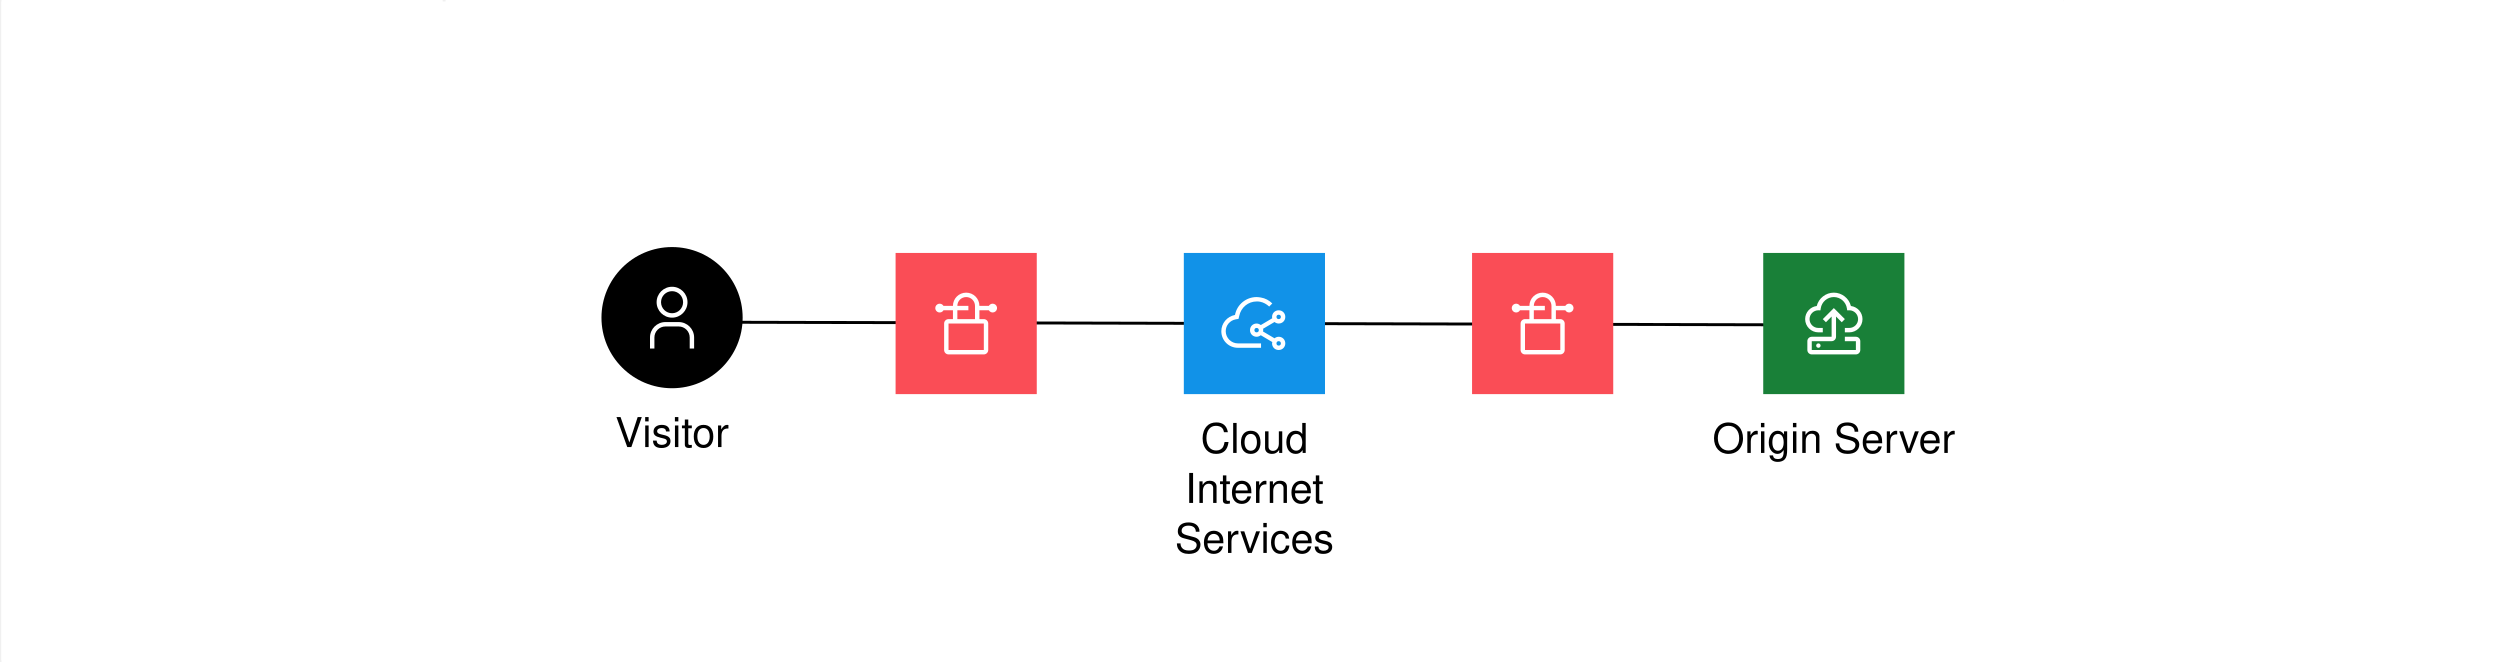
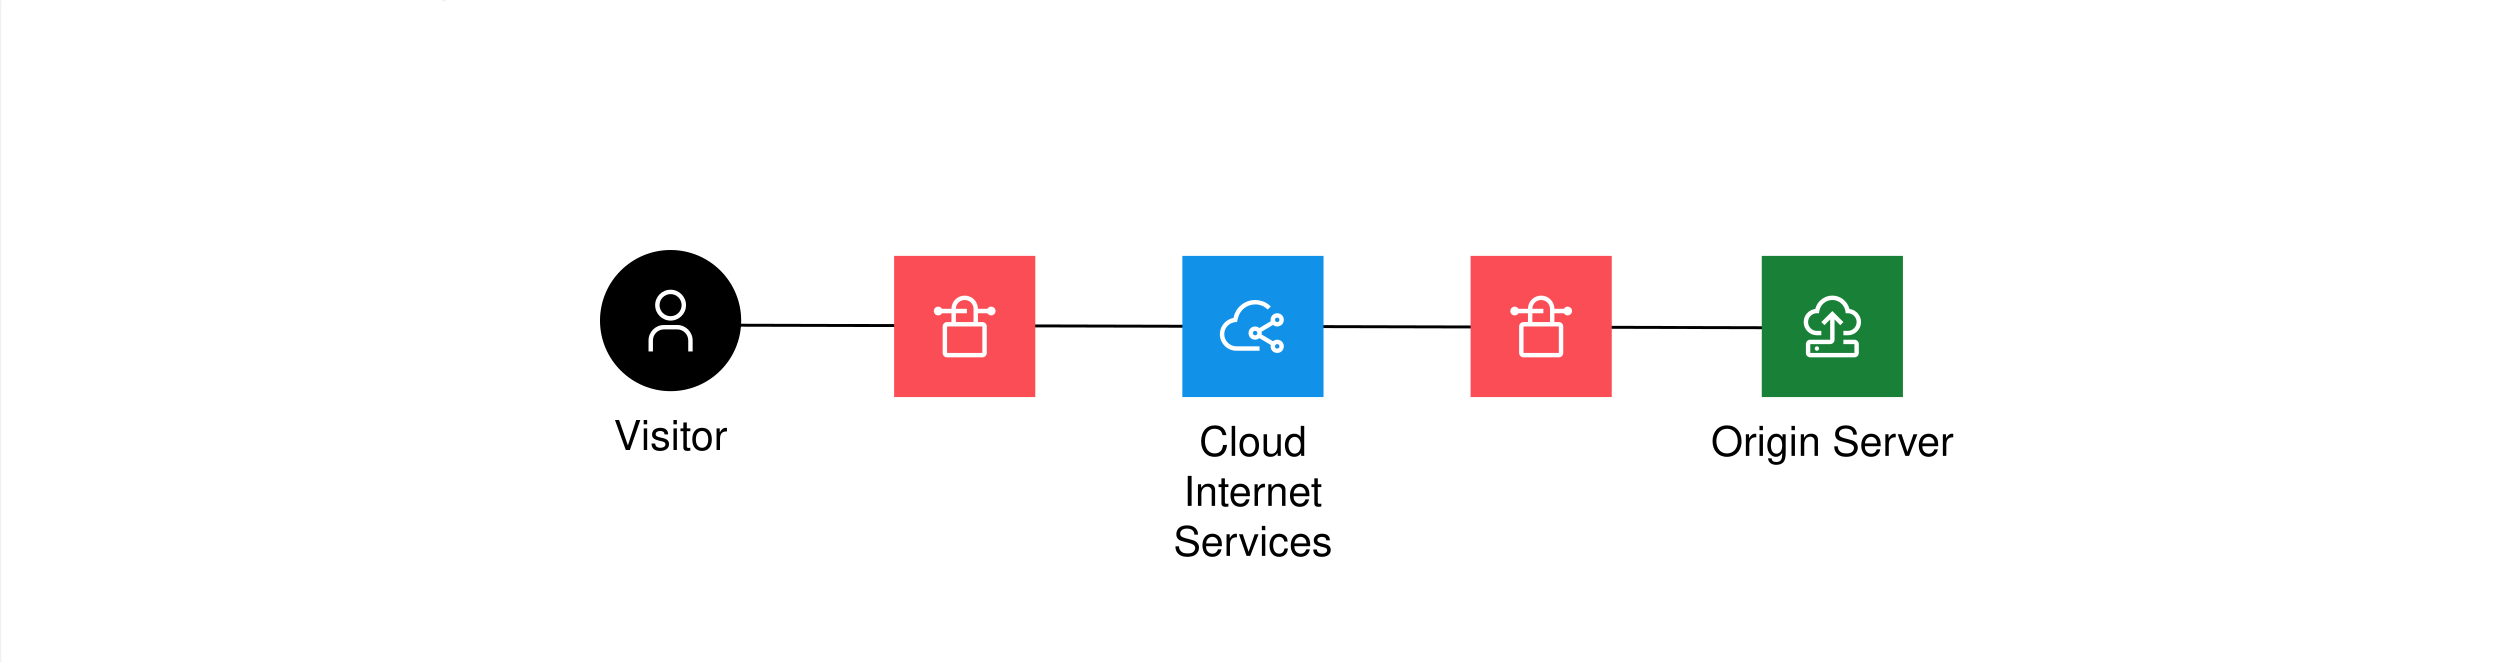
- <svg xmlns="http://www.w3.org/2000/svg" style="background: #ffffff; background-color: #ffffff; color-scheme: light;" version="1.1" width="850px" height="225px" viewBox="-0.5 -0.5 850 225" content="&lt;mxfile host=&quot;app.diagrams.net&quot; agent=&quot;Mozilla/5.0 (Macintosh; Intel Mac OS X 10_15_7) AppleWebKit/537.36 (KHTML, like Gecko) Chrome/138.0.0.0 Safari/537.36 Edg/138.0.0.0&quot; version=&quot;27.2.0&quot; scale=&quot;1&quot; border=&quot;0&quot;&gt;&#10;  &lt;diagram name=&quot;Page-1&quot; id=&quot;t2ISW02FXIW0Eo_bIoR7&quot;&gt;&#10;    &lt;mxGraphModel dx=&quot;1226&quot; dy=&quot;698&quot; grid=&quot;1&quot; gridSize=&quot;10&quot; guides=&quot;1&quot; tooltips=&quot;1&quot; connect=&quot;1&quot; arrows=&quot;1&quot; fold=&quot;1&quot; page=&quot;1&quot; pageScale=&quot;1&quot; pageWidth=&quot;850&quot; pageHeight=&quot;1100&quot; math=&quot;0&quot; shadow=&quot;0&quot;&gt;&#10;      &lt;root&gt;&#10;        &lt;mxCell id=&quot;0&quot; /&gt;&#10;        &lt;mxCell id=&quot;1&quot; parent=&quot;0&quot; /&gt;&#10;        &lt;mxCell id=&quot;56ggsOPZfVLVSNzoqqUM-1&quot; value=&quot;&quot; style=&quot;rounded=0;whiteSpace=wrap;html=1;fillColor=default;strokeColor=none;&quot; vertex=&quot;1&quot; parent=&quot;1&quot;&gt;&#10;          &lt;mxGeometry x=&quot;151&quot; y=&quot;185.5&quot; width=&quot;550&quot; height=&quot;220&quot; as=&quot;geometry&quot; /&gt;&#10;        &lt;/mxCell&gt;&#10;        &lt;mxCell id=&quot;56ggsOPZfVLVSNzoqqUM-2&quot; value=&quot;&quot; style=&quot;endArrow=none;html=1;rounded=0;&quot; edge=&quot;1&quot; parent=&quot;1&quot;&gt;&#10;          &lt;mxGeometry width=&quot;50&quot; height=&quot;50&quot; relative=&quot;1&quot; as=&quot;geometry&quot;&gt;&#10;            &lt;mxPoint x=&quot;221&quot; y=&quot;295&quot; as=&quot;sourcePoint&quot; /&gt;&#10;            &lt;mxPoint x=&quot;631&quot; y=&quot;296&quot; as=&quot;targetPoint&quot; /&gt;&#10;          &lt;/mxGeometry&gt;&#10;        &lt;/mxCell&gt;&#10;        &lt;mxCell id=&quot;56ggsOPZfVLVSNzoqqUM-3&quot; value=&quot;Visitor&quot; style=&quot;shape=ellipse;fillColor=#000000;aspect=fixed;resizable=0;labelPosition=center;verticalLabelPosition=bottom;align=center;verticalAlign=top;strokeColor=none;fontSize=14;&quot; vertex=&quot;1&quot; parent=&quot;1&quot;&gt;&#10;          &lt;mxGeometry x=&quot;204&quot; y=&quot;269.5&quot; width=&quot;48&quot; height=&quot;48&quot; as=&quot;geometry&quot; /&gt;&#10;        &lt;/mxCell&gt;&#10;        &lt;mxCell id=&quot;56ggsOPZfVLVSNzoqqUM-4&quot; value=&quot;&quot; style=&quot;fillColor=#ffffff;strokeColor=none;dashed=0;outlineConnect=0;html=1;labelPosition=center;verticalLabelPosition=bottom;verticalAlign=top;part=1;movable=0;resizable=0;rotatable=0;shape=mxgraph.ibm_cloud.user&quot; vertex=&quot;1&quot; parent=&quot;56ggsOPZfVLVSNzoqqUM-3&quot;&gt;&#10;          &lt;mxGeometry width=&quot;24&quot; height=&quot;24&quot; relative=&quot;1&quot; as=&quot;geometry&quot;&gt;&#10;            &lt;mxPoint x=&quot;12&quot; y=&quot;12&quot; as=&quot;offset&quot; /&gt;&#10;          &lt;/mxGeometry&gt;&#10;        &lt;/mxCell&gt;&#10;        &lt;mxCell id=&quot;56ggsOPZfVLVSNzoqqUM-5&quot; value=&quot;Cloud &amp;#xa;Internet &amp;#xa;Services&quot; style=&quot;shape=rect;fillColor=#1192E8;aspect=fixed;resizable=0;labelPosition=center;verticalLabelPosition=bottom;align=center;verticalAlign=top;strokeColor=none;fontSize=14;&quot; vertex=&quot;1&quot; parent=&quot;1&quot;&gt;&#10;          &lt;mxGeometry x=&quot;402&quot; y=&quot;271.5&quot; width=&quot;48&quot; height=&quot;48&quot; as=&quot;geometry&quot; /&gt;&#10;        &lt;/mxCell&gt;&#10;        &lt;mxCell id=&quot;56ggsOPZfVLVSNzoqqUM-6&quot; value=&quot;&quot; style=&quot;fillColor=#ffffff;strokeColor=none;dashed=0;outlineConnect=0;html=1;labelPosition=center;verticalLabelPosition=bottom;verticalAlign=top;part=1;movable=0;resizable=0;rotatable=0;shape=mxgraph.ibm_cloud.ibm-cloud--internet-services&quot; vertex=&quot;1&quot; parent=&quot;56ggsOPZfVLVSNzoqqUM-5&quot;&gt;&#10;          &lt;mxGeometry width=&quot;24&quot; height=&quot;24&quot; relative=&quot;1&quot; as=&quot;geometry&quot;&gt;&#10;            &lt;mxPoint x=&quot;12&quot; y=&quot;12&quot; as=&quot;offset&quot; /&gt;&#10;          &lt;/mxGeometry&gt;&#10;        &lt;/mxCell&gt;&#10;        &lt;mxCell id=&quot;56ggsOPZfVLVSNzoqqUM-7&quot; value=&quot;&quot; style=&quot;shape=rect;fillColor=#FA4D56;aspect=fixed;resizable=0;labelPosition=center;verticalLabelPosition=bottom;align=center;verticalAlign=top;strokeColor=none;fontSize=14;&quot; vertex=&quot;1&quot; parent=&quot;1&quot;&gt;&#10;          &lt;mxGeometry x=&quot;304&quot; y=&quot;271.5&quot; width=&quot;48&quot; height=&quot;48&quot; as=&quot;geometry&quot; /&gt;&#10;        &lt;/mxCell&gt;&#10;        &lt;mxCell id=&quot;56ggsOPZfVLVSNzoqqUM-8&quot; value=&quot;&quot; style=&quot;fillColor=#ffffff;strokeColor=none;dashed=0;outlineConnect=0;html=1;labelPosition=center;verticalLabelPosition=bottom;verticalAlign=top;part=1;movable=0;resizable=0;rotatable=0;shape=mxgraph.ibm_cloud.vpn--connection&quot; vertex=&quot;1&quot; parent=&quot;56ggsOPZfVLVSNzoqqUM-7&quot;&gt;&#10;          &lt;mxGeometry width=&quot;24&quot; height=&quot;24&quot; relative=&quot;1&quot; as=&quot;geometry&quot;&gt;&#10;            &lt;mxPoint x=&quot;12&quot; y=&quot;12&quot; as=&quot;offset&quot; /&gt;&#10;          &lt;/mxGeometry&gt;&#10;        &lt;/mxCell&gt;&#10;        &lt;mxCell id=&quot;56ggsOPZfVLVSNzoqqUM-9&quot; value=&quot;&quot; style=&quot;shape=rect;fillColor=#FA4D56;aspect=fixed;resizable=0;labelPosition=center;verticalLabelPosition=bottom;align=center;verticalAlign=top;strokeColor=none;fontSize=14;&quot; vertex=&quot;1&quot; parent=&quot;1&quot;&gt;&#10;          &lt;mxGeometry x=&quot;500&quot; y=&quot;271.5&quot; width=&quot;48&quot; height=&quot;48&quot; as=&quot;geometry&quot; /&gt;&#10;        &lt;/mxCell&gt;&#10;        &lt;mxCell id=&quot;56ggsOPZfVLVSNzoqqUM-10&quot; value=&quot;&quot; style=&quot;fillColor=#ffffff;strokeColor=none;dashed=0;outlineConnect=0;html=1;labelPosition=center;verticalLabelPosition=bottom;verticalAlign=top;part=1;movable=0;resizable=0;rotatable=0;shape=mxgraph.ibm_cloud.vpn--connection&quot; vertex=&quot;1&quot; parent=&quot;56ggsOPZfVLVSNzoqqUM-9&quot;&gt;&#10;          &lt;mxGeometry width=&quot;24&quot; height=&quot;24&quot; relative=&quot;1&quot; as=&quot;geometry&quot;&gt;&#10;            &lt;mxPoint x=&quot;12&quot; y=&quot;12&quot; as=&quot;offset&quot; /&gt;&#10;          &lt;/mxGeometry&gt;&#10;        &lt;/mxCell&gt;&#10;        &lt;mxCell id=&quot;56ggsOPZfVLVSNzoqqUM-11&quot; value=&quot;Origin Server&amp;#xa;&quot; style=&quot;shape=rect;fillColor=#198038;aspect=fixed;resizable=0;labelPosition=center;verticalLabelPosition=bottom;align=center;verticalAlign=top;strokeColor=none;fontSize=14;&quot; vertex=&quot;1&quot; parent=&quot;1&quot;&gt;&#10;          &lt;mxGeometry x=&quot;599&quot; y=&quot;271.5&quot; width=&quot;48&quot; height=&quot;48&quot; as=&quot;geometry&quot; /&gt;&#10;        &lt;/mxCell&gt;&#10;        &lt;mxCell id=&quot;56ggsOPZfVLVSNzoqqUM-12&quot; value=&quot;&quot; style=&quot;fillColor=#ffffff;strokeColor=none;dashed=0;outlineConnect=0;html=1;labelPosition=center;verticalLabelPosition=bottom;verticalAlign=top;part=1;movable=0;resizable=0;rotatable=0;shape=mxgraph.ibm_cloud.ibm-cloud--virtual-server-classic&quot; vertex=&quot;1&quot; parent=&quot;56ggsOPZfVLVSNzoqqUM-11&quot;&gt;&#10;          &lt;mxGeometry width=&quot;24&quot; height=&quot;24&quot; relative=&quot;1&quot; as=&quot;geometry&quot;&gt;&#10;            &lt;mxPoint x=&quot;12&quot; y=&quot;12&quot; as=&quot;offset&quot; /&gt;&#10;          &lt;/mxGeometry&gt;&#10;        &lt;/mxCell&gt;&#10;        &lt;mxCell id=&quot;56ggsOPZfVLVSNzoqqUM-13&quot; value=&quot;&quot; style=&quot;rounded=0;whiteSpace=wrap;html=1;fillColor=default;strokeColor=none;&quot; vertex=&quot;1&quot; parent=&quot;1&quot;&gt;&#10;          &lt;mxGeometry y=&quot;185.5&quot; width=&quot;150&quot; height=&quot;224.5&quot; as=&quot;geometry&quot; /&gt;&#10;        &lt;/mxCell&gt;&#10;        &lt;mxCell id=&quot;56ggsOPZfVLVSNzoqqUM-14&quot; value=&quot;&quot; style=&quot;rounded=0;whiteSpace=wrap;html=1;fillColor=default;strokeColor=none;&quot; vertex=&quot;1&quot; parent=&quot;1&quot;&gt;&#10;          &lt;mxGeometry x=&quot;701&quot; y=&quot;185.5&quot; width=&quot;149&quot; height=&quot;224.5&quot; as=&quot;geometry&quot; /&gt;&#10;        &lt;/mxCell&gt;&#10;      &lt;/root&gt;&#10;    &lt;/mxGraphModel&gt;&#10;  &lt;/diagram&gt;&#10;&lt;/mxfile&gt;&#10;">
+ <svg xmlns="http://www.w3.org/2000/svg" style="background: #ffffff; background-color: #ffffff; color-scheme: light;" version="1.1" width="850px" height="225px" viewBox="-0.5 -0.5 850 225" content="&lt;mxfile host=&quot;app.diagrams.net&quot; agent=&quot;Mozilla/5.0 (Macintosh; Intel Mac OS X 10_15_7) AppleWebKit/537.36 (KHTML, like Gecko) Chrome/138.0.0.0 Safari/537.36 Edg/138.0.0.0&quot; version=&quot;27.2.0&quot; scale=&quot;1&quot; border=&quot;0&quot;&gt;&#10;  &lt;diagram name=&quot;Page-1&quot; id=&quot;t2ISW02FXIW0Eo_bIoR7&quot;&gt;&#10;    &lt;mxGraphModel dx=&quot;1226&quot; dy=&quot;698&quot; grid=&quot;1&quot; gridSize=&quot;10&quot; guides=&quot;1&quot; tooltips=&quot;1&quot; connect=&quot;1&quot; arrows=&quot;1&quot; fold=&quot;1&quot; page=&quot;1&quot; pageScale=&quot;1&quot; pageWidth=&quot;850&quot; pageHeight=&quot;1100&quot; math=&quot;0&quot; shadow=&quot;0&quot;&gt;&#10;      &lt;root&gt;&#10;        &lt;mxCell id=&quot;0&quot; /&gt;&#10;        &lt;mxCell id=&quot;1&quot; parent=&quot;0&quot; /&gt;&#10;        &lt;mxCell id=&quot;56ggsOPZfVLVSNzoqqUM-1&quot; value=&quot;&quot; style=&quot;rounded=0;whiteSpace=wrap;html=1;fillColor=default;strokeColor=none;&quot; vertex=&quot;1&quot; parent=&quot;1&quot;&gt;&#10;          &lt;mxGeometry x=&quot;151&quot; y=&quot;185.5&quot; width=&quot;550&quot; height=&quot;220&quot; as=&quot;geometry&quot; /&gt;&#10;        &lt;/mxCell&gt;&#10;        &lt;mxCell id=&quot;56ggsOPZfVLVSNzoqqUM-2&quot; value=&quot;&quot; style=&quot;endArrow=none;html=1;rounded=0;&quot; edge=&quot;1&quot; parent=&quot;1&quot;&gt;&#10;          &lt;mxGeometry width=&quot;50&quot; height=&quot;50&quot; relative=&quot;1&quot; as=&quot;geometry&quot;&gt;&#10;            &lt;mxPoint x=&quot;220.5&quot; y=&quot;296&quot; as=&quot;sourcePoint&quot; /&gt;&#10;            &lt;mxPoint x=&quot;630.5&quot; y=&quot;297&quot; as=&quot;targetPoint&quot; /&gt;&#10;          &lt;/mxGeometry&gt;&#10;        &lt;/mxCell&gt;&#10;        &lt;mxCell id=&quot;56ggsOPZfVLVSNzoqqUM-3&quot; value=&quot;Visitor&quot; style=&quot;shape=ellipse;fillColor=#000000;aspect=fixed;resizable=0;labelPosition=center;verticalLabelPosition=bottom;align=center;verticalAlign=top;strokeColor=none;fontSize=14;&quot; vertex=&quot;1&quot; parent=&quot;1&quot;&gt;&#10;          &lt;mxGeometry x=&quot;203.5&quot; y=&quot;270.5&quot; width=&quot;48&quot; height=&quot;48&quot; as=&quot;geometry&quot; /&gt;&#10;        &lt;/mxCell&gt;&#10;        &lt;mxCell id=&quot;56ggsOPZfVLVSNzoqqUM-4&quot; value=&quot;&quot; style=&quot;fillColor=#ffffff;strokeColor=none;dashed=0;outlineConnect=0;html=1;labelPosition=center;verticalLabelPosition=bottom;verticalAlign=top;part=1;movable=0;resizable=0;rotatable=0;shape=mxgraph.ibm_cloud.user&quot; vertex=&quot;1&quot; parent=&quot;56ggsOPZfVLVSNzoqqUM-3&quot;&gt;&#10;          &lt;mxGeometry width=&quot;24&quot; height=&quot;24&quot; relative=&quot;1&quot; as=&quot;geometry&quot;&gt;&#10;            &lt;mxPoint x=&quot;12&quot; y=&quot;12&quot; as=&quot;offset&quot; /&gt;&#10;          &lt;/mxGeometry&gt;&#10;        &lt;/mxCell&gt;&#10;        &lt;mxCell id=&quot;56ggsOPZfVLVSNzoqqUM-5&quot; value=&quot;Cloud &amp;#xa;Internet &amp;#xa;Services&quot; style=&quot;shape=rect;fillColor=#1192E8;aspect=fixed;resizable=0;labelPosition=center;verticalLabelPosition=bottom;align=center;verticalAlign=top;strokeColor=none;fontSize=14;&quot; vertex=&quot;1&quot; parent=&quot;1&quot;&gt;&#10;          &lt;mxGeometry x=&quot;401.5&quot; y=&quot;272.5&quot; width=&quot;48&quot; height=&quot;48&quot; as=&quot;geometry&quot; /&gt;&#10;        &lt;/mxCell&gt;&#10;        &lt;mxCell id=&quot;56ggsOPZfVLVSNzoqqUM-6&quot; value=&quot;&quot; style=&quot;fillColor=#ffffff;strokeColor=none;dashed=0;outlineConnect=0;html=1;labelPosition=center;verticalLabelPosition=bottom;verticalAlign=top;part=1;movable=0;resizable=0;rotatable=0;shape=mxgraph.ibm_cloud.ibm-cloud--internet-services&quot; vertex=&quot;1&quot; parent=&quot;56ggsOPZfVLVSNzoqqUM-5&quot;&gt;&#10;          &lt;mxGeometry width=&quot;24&quot; height=&quot;24&quot; relative=&quot;1&quot; as=&quot;geometry&quot;&gt;&#10;            &lt;mxPoint x=&quot;12&quot; y=&quot;12&quot; as=&quot;offset&quot; /&gt;&#10;          &lt;/mxGeometry&gt;&#10;        &lt;/mxCell&gt;&#10;        &lt;mxCell id=&quot;56ggsOPZfVLVSNzoqqUM-7&quot; value=&quot;&quot; style=&quot;shape=rect;fillColor=#FA4D56;aspect=fixed;resizable=0;labelPosition=center;verticalLabelPosition=bottom;align=center;verticalAlign=top;strokeColor=none;fontSize=14;&quot; vertex=&quot;1&quot; parent=&quot;1&quot;&gt;&#10;          &lt;mxGeometry x=&quot;303.5&quot; y=&quot;272.5&quot; width=&quot;48&quot; height=&quot;48&quot; as=&quot;geometry&quot; /&gt;&#10;        &lt;/mxCell&gt;&#10;        &lt;mxCell id=&quot;56ggsOPZfVLVSNzoqqUM-8&quot; value=&quot;&quot; style=&quot;fillColor=#ffffff;strokeColor=none;dashed=0;outlineConnect=0;html=1;labelPosition=center;verticalLabelPosition=bottom;verticalAlign=top;part=1;movable=0;resizable=0;rotatable=0;shape=mxgraph.ibm_cloud.vpn--connection&quot; vertex=&quot;1&quot; parent=&quot;56ggsOPZfVLVSNzoqqUM-7&quot;&gt;&#10;          &lt;mxGeometry width=&quot;24&quot; height=&quot;24&quot; relative=&quot;1&quot; as=&quot;geometry&quot;&gt;&#10;            &lt;mxPoint x=&quot;12&quot; y=&quot;12&quot; as=&quot;offset&quot; /&gt;&#10;          &lt;/mxGeometry&gt;&#10;        &lt;/mxCell&gt;&#10;        &lt;mxCell id=&quot;56ggsOPZfVLVSNzoqqUM-9&quot; value=&quot;&quot; style=&quot;shape=rect;fillColor=#FA4D56;aspect=fixed;resizable=0;labelPosition=center;verticalLabelPosition=bottom;align=center;verticalAlign=top;strokeColor=none;fontSize=14;&quot; vertex=&quot;1&quot; parent=&quot;1&quot;&gt;&#10;          &lt;mxGeometry x=&quot;499.5&quot; y=&quot;272.5&quot; width=&quot;48&quot; height=&quot;48&quot; as=&quot;geometry&quot; /&gt;&#10;        &lt;/mxCell&gt;&#10;        &lt;mxCell id=&quot;56ggsOPZfVLVSNzoqqUM-10&quot; value=&quot;&quot; style=&quot;fillColor=#ffffff;strokeColor=none;dashed=0;outlineConnect=0;html=1;labelPosition=center;verticalLabelPosition=bottom;verticalAlign=top;part=1;movable=0;resizable=0;rotatable=0;shape=mxgraph.ibm_cloud.vpn--connection&quot; vertex=&quot;1&quot; parent=&quot;56ggsOPZfVLVSNzoqqUM-9&quot;&gt;&#10;          &lt;mxGeometry width=&quot;24&quot; height=&quot;24&quot; relative=&quot;1&quot; as=&quot;geometry&quot;&gt;&#10;            &lt;mxPoint x=&quot;12&quot; y=&quot;12&quot; as=&quot;offset&quot; /&gt;&#10;          &lt;/mxGeometry&gt;&#10;        &lt;/mxCell&gt;&#10;        &lt;mxCell id=&quot;56ggsOPZfVLVSNzoqqUM-11&quot; value=&quot;Origin Server&amp;#xa;&quot; style=&quot;shape=rect;fillColor=#198038;aspect=fixed;resizable=0;labelPosition=center;verticalLabelPosition=bottom;align=center;verticalAlign=top;strokeColor=none;fontSize=14;&quot; vertex=&quot;1&quot; parent=&quot;1&quot;&gt;&#10;          &lt;mxGeometry x=&quot;598.5&quot; y=&quot;272.5&quot; width=&quot;48&quot; height=&quot;48&quot; as=&quot;geometry&quot; /&gt;&#10;        &lt;/mxCell&gt;&#10;        &lt;mxCell id=&quot;56ggsOPZfVLVSNzoqqUM-12&quot; value=&quot;&quot; style=&quot;fillColor=#ffffff;strokeColor=none;dashed=0;outlineConnect=0;html=1;labelPosition=center;verticalLabelPosition=bottom;verticalAlign=top;part=1;movable=0;resizable=0;rotatable=0;shape=mxgraph.ibm_cloud.ibm-cloud--virtual-server-classic&quot; vertex=&quot;1&quot; parent=&quot;56ggsOPZfVLVSNzoqqUM-11&quot;&gt;&#10;          &lt;mxGeometry width=&quot;24&quot; height=&quot;24&quot; relative=&quot;1&quot; as=&quot;geometry&quot;&gt;&#10;            &lt;mxPoint x=&quot;12&quot; y=&quot;12&quot; as=&quot;offset&quot; /&gt;&#10;          &lt;/mxGeometry&gt;&#10;        &lt;/mxCell&gt;&#10;        &lt;mxCell id=&quot;56ggsOPZfVLVSNzoqqUM-13&quot; value=&quot;&quot; style=&quot;rounded=0;whiteSpace=wrap;html=1;fillColor=default;strokeColor=none;&quot; vertex=&quot;1&quot; parent=&quot;1&quot;&gt;&#10;          &lt;mxGeometry y=&quot;185.5&quot; width=&quot;150&quot; height=&quot;224.5&quot; as=&quot;geometry&quot; /&gt;&#10;        &lt;/mxCell&gt;&#10;        &lt;mxCell id=&quot;56ggsOPZfVLVSNzoqqUM-14&quot; value=&quot;&quot; style=&quot;rounded=0;whiteSpace=wrap;html=1;fillColor=default;strokeColor=none;&quot; vertex=&quot;1&quot; parent=&quot;1&quot;&gt;&#10;          &lt;mxGeometry x=&quot;701&quot; y=&quot;185.5&quot; width=&quot;149&quot; height=&quot;224.5&quot; as=&quot;geometry&quot; /&gt;&#10;        &lt;/mxCell&gt;&#10;      &lt;/root&gt;&#10;    &lt;/mxGraphModel&gt;&#10;  &lt;/diagram&gt;&#10;&lt;/mxfile&gt;&#10;">
  <defs />
  <rect fill="#ffffff" width="100%" height="100%" x="0" y="0" style="fill: rgb(255, 255, 255);" />
  <g>
    <g data-cell-id="0">
      <g data-cell-id="1">
        <g data-cell-id="56ggsOPZfVLVSNzoqqUM-1">
          <g>
            <rect x="151" y="-0.5" width="550" height="220" fill="#ffffff" stroke="none" pointer-events="all" style="fill: rgb(255, 255, 255);" />
          </g>
        </g>
        <g data-cell-id="56ggsOPZfVLVSNzoqqUM-2">
          <g>
-             <path d="M 221 109 L 631 110" fill="none" stroke="#000000" stroke-miterlimit="10" pointer-events="stroke" style="stroke: rgb(0, 0, 0);" />
+             <path d="M 220.5 110 L 630.5 111" fill="none" stroke="#000000" stroke-miterlimit="10" pointer-events="stroke" style="stroke: rgb(0, 0, 0);" />
          </g>
        </g>
        <g data-cell-id="56ggsOPZfVLVSNzoqqUM-3">
          <g>
-             <ellipse cx="228" cy="107.5" rx="24" ry="24" fill="#000000" stroke="none" pointer-events="all" style="fill: rgb(0, 0, 0);" />
+             <ellipse cx="227.5" cy="108.5" rx="24" ry="24" fill="#000000" stroke="none" pointer-events="all" style="fill: rgb(0, 0, 0);" />
          </g>
          <g>
            <g fill="#000000" font-family="Helvetica" text-anchor="middle" font-size="14px" style="fill: rgb(0, 0, 0);">
-               <text x="228" y="151.5">Visitor</text>
+               <text x="227.5" y="152.5">Visitor</text>
            </g>
          </g>
          <g data-cell-id="56ggsOPZfVLVSNzoqqUM-4">
            <g>
-               <rect x="216" y="95.5" width="24" height="24" fill="none" stroke="none" pointer-events="all" />
-               <rect x="216" y="95.5" width="0" height="0" fill="none" stroke="none" pointer-events="all" />
-               <path d="M 228 98.5 C 230.07 98.5 231.75 100.18 231.75 102.25 C 231.75 104.32 230.07 106 228 106 C 225.93 106 224.25 104.32 224.25 102.25 C 224.25 100.18 225.93 98.5 228 98.5 M 228 97 C 225.1 97 222.75 99.35 222.75 102.25 C 222.75 105.15 225.1 107.5 228 107.5 C 230.9 107.5 233.25 105.15 233.25 102.25 C 233.25 99.35 230.9 97 228 97 Z M 235.5 118 L 234 118 L 234 114.25 C 234 112.18 232.32 110.5 230.25 110.5 L 225.75 110.5 C 223.68 110.5 222 112.18 222 114.25 L 222 118 L 220.5 118 L 220.5 114.25 C 220.5 111.35 222.85 109 225.75 109 L 230.25 109 C 233.15 109 235.5 111.35 235.5 114.25 Z" fill="#ffffff" stroke="none" pointer-events="all" style="fill: rgb(255, 255, 255);" />
+               <rect x="215.5" y="96.5" width="24" height="24" fill="none" stroke="none" pointer-events="all" />
+               <rect x="215.5" y="96.5" width="0" height="0" fill="none" stroke="none" pointer-events="all" />
+               <path d="M 227.5 99.5 C 229.57 99.5 231.25 101.18 231.25 103.25 C 231.25 105.32 229.57 107 227.5 107 C 225.43 107 223.75 105.32 223.75 103.25 C 223.75 101.18 225.43 99.5 227.5 99.5 M 227.5 98 C 224.6 98 222.25 100.35 222.25 103.25 C 222.25 106.15 224.6 108.5 227.5 108.5 C 230.4 108.5 232.75 106.15 232.75 103.25 C 232.75 100.35 230.4 98 227.5 98 Z M 235 119 L 233.5 119 L 233.5 115.25 C 233.5 113.18 231.82 111.5 229.75 111.5 L 225.25 111.5 C 223.18 111.5 221.5 113.18 221.5 115.25 L 221.5 119 L 220 119 L 220 115.25 C 220 112.35 222.35 110 225.25 110 L 229.75 110 C 232.65 110 235 112.35 235 115.25 Z" fill="#ffffff" stroke="none" pointer-events="all" style="fill: rgb(255, 255, 255);" />
            </g>
          </g>
        </g>
        <g data-cell-id="56ggsOPZfVLVSNzoqqUM-5">
          <g>
-             <rect x="402" y="85.5" width="48" height="48" fill="#1192e8" stroke="none" pointer-events="all" style="fill: rgb(17, 146, 232);" />
+             <rect x="401.5" y="86.5" width="48" height="48" fill="#1192e8" stroke="none" pointer-events="all" style="fill: rgb(17, 146, 232);" />
          </g>
          <g>
            <g fill="#000000" font-family="Helvetica" text-anchor="middle" font-size="14px" style="fill: rgb(0, 0, 0);">
-               <text x="426" y="153.5">Cloud </text>
-               <text x="426" y="170.5">Internet </text>
-               <text x="426" y="187.5">Services</text>
+               <text x="425.5" y="154.5">Cloud </text>
+               <text x="425.5" y="171.5">Internet </text>
+               <text x="425.5" y="188.5">Services</text>
            </g>
          </g>
          <g data-cell-id="56ggsOPZfVLVSNzoqqUM-6">
            <g>
-               <rect x="414" y="97.5" width="24" height="24" fill="none" stroke="none" pointer-events="all" />
-               <rect x="414" y="97.5" width="0" height="0" fill="none" stroke="none" pointer-events="all" />
-               <path d="M 434.25 114 C 433.72 114 433.2 114.23 432.83 114.52 L 428.92 112.2 C 428.92 112.05 429 111.9 429 111.75 C 429 111.6 429 111.45 428.92 111.3 L 432.83 108.98 C 433.2 109.27 433.72 109.5 434.25 109.5 C 435.53 109.5 436.5 108.52 436.5 107.25 C 436.5 105.98 435.53 105 434.25 105 C 432.97 105 432 105.98 432 107.25 C 432 107.4 432 107.55 432.08 107.7 L 428.17 110.02 C 427.8 109.73 427.28 109.5 426.75 109.5 C 425.47 109.5 424.5 110.48 424.5 111.75 C 424.5 113.02 425.47 114 426.75 114 C 427.28 114 427.8 113.77 428.17 113.48 L 432.08 115.8 C 432.08 115.95 432 116.1 432 116.25 C 432 117.52 432.97 118.5 434.25 118.5 C 435.53 118.5 436.5 117.52 436.5 116.25 C 436.5 114.98 435.53 114 434.25 114 Z M 434.25 106.5 C 434.7 106.5 435 106.8 435 107.25 C 435 107.7 434.7 108 434.25 108 C 433.8 108 433.5 107.7 433.5 107.25 C 433.5 106.8 433.8 106.5 434.25 106.5 Z M 426.75 112.5 C 426.3 112.5 426 112.2 426 111.75 C 426 111.3 426.3 111 426.75 111 C 427.2 111 427.5 111.3 427.5 111.75 C 427.5 112.2 427.2 112.5 426.75 112.5 Z M 434.25 117 C 433.8 117 433.5 116.7 433.5 116.25 C 433.5 115.8 433.8 115.5 434.25 115.5 C 434.7 115.5 435 115.8 435 116.25 C 435 116.7 434.7 117 434.25 117 Z" fill="#ffffff" stroke="none" pointer-events="all" style="fill: rgb(255, 255, 255);" />
-               <path d="M 428.25 116.25 L 420.38 116.25 C 418.13 116.25 416.25 114.38 416.25 112.13 C 416.25 110.1 417.67 108.45 419.63 108.08 L 420.6 107.92 L 420.83 106.95 C 421.42 104.02 423.9 102 426.75 102 C 427.13 102 427.5 102 427.88 102.08 C 429.08 102.3 430.13 102.9 431.03 103.73 L 432.08 102.67 C 431.03 101.63 429.67 100.88 428.17 100.65 C 427.72 100.58 427.2 100.5 426.75 100.5 C 423.22 100.5 420.08 102.98 419.4 106.58 C 416.7 107.1 414.75 109.42 414.75 112.13 C 414.75 115.2 417.22 117.75 420.38 117.75 L 428.25 117.75 L 428.25 116.25 Z" fill="#ffffff" stroke="none" pointer-events="all" style="fill: rgb(255, 255, 255);" />
+               <rect x="413.5" y="98.5" width="24" height="24" fill="none" stroke="none" pointer-events="all" />
+               <rect x="413.5" y="98.5" width="0" height="0" fill="none" stroke="none" pointer-events="all" />
+               <path d="M 433.75 115 C 433.22 115 432.7 115.23 432.33 115.52 L 428.42 113.2 C 428.42 113.05 428.5 112.9 428.5 112.75 C 428.5 112.6 428.5 112.45 428.42 112.3 L 432.33 109.98 C 432.7 110.27 433.22 110.5 433.75 110.5 C 435.03 110.5 436 109.52 436 108.25 C 436 106.98 435.03 106 433.75 106 C 432.47 106 431.5 106.98 431.5 108.25 C 431.5 108.4 431.5 108.55 431.58 108.7 L 427.67 111.02 C 427.3 110.73 426.78 110.5 426.25 110.5 C 424.97 110.5 424 111.48 424 112.75 C 424 114.02 424.97 115 426.25 115 C 426.78 115 427.3 114.77 427.67 114.48 L 431.58 116.8 C 431.58 116.95 431.5 117.1 431.5 117.25 C 431.5 118.52 432.47 119.5 433.75 119.5 C 435.03 119.5 436 118.52 436 117.25 C 436 115.98 435.03 115 433.75 115 Z M 433.75 107.5 C 434.2 107.5 434.5 107.8 434.5 108.25 C 434.5 108.7 434.2 109 433.75 109 C 433.3 109 433 108.7 433 108.25 C 433 107.8 433.3 107.5 433.75 107.5 Z M 426.25 113.5 C 425.8 113.5 425.5 113.2 425.5 112.75 C 425.5 112.3 425.8 112 426.25 112 C 426.7 112 427 112.3 427 112.75 C 427 113.2 426.7 113.5 426.25 113.5 Z M 433.75 118 C 433.3 118 433 117.7 433 117.25 C 433 116.8 433.3 116.5 433.75 116.5 C 434.2 116.5 434.5 116.8 434.5 117.25 C 434.5 117.7 434.2 118 433.75 118 Z" fill="#ffffff" stroke="none" pointer-events="all" style="fill: rgb(255, 255, 255);" />
+               <path d="M 427.75 117.25 L 419.88 117.25 C 417.63 117.25 415.75 115.38 415.75 113.13 C 415.75 111.1 417.17 109.45 419.13 109.08 L 420.1 108.92 L 420.33 107.95 C 420.92 105.02 423.4 103 426.25 103 C 426.63 103 427 103 427.38 103.08 C 428.58 103.3 429.63 103.9 430.53 104.73 L 431.58 103.67 C 430.53 102.63 429.17 101.88 427.67 101.65 C 427.22 101.58 426.7 101.5 426.25 101.5 C 422.72 101.5 419.58 103.98 418.9 107.58 C 416.2 108.1 414.25 110.42 414.25 113.13 C 414.25 116.2 416.72 118.75 419.88 118.75 L 427.75 118.75 L 427.75 117.25 Z" fill="#ffffff" stroke="none" pointer-events="all" style="fill: rgb(255, 255, 255);" />
            </g>
          </g>
        </g>
        <g data-cell-id="56ggsOPZfVLVSNzoqqUM-7">
          <g>
-             <rect x="304" y="85.5" width="48" height="48" fill="#fa4d56" stroke="none" pointer-events="all" style="fill: rgb(250, 77, 86);" />
+             <rect x="303.5" y="86.5" width="48" height="48" fill="#fa4d56" stroke="none" pointer-events="all" style="fill: rgb(250, 77, 86);" />
          </g>
          <g data-cell-id="56ggsOPZfVLVSNzoqqUM-8">
            <g>
-               <rect x="316" y="97.5" width="24" height="24" fill="none" stroke="none" pointer-events="all" />
-               <rect x="316" y="97.5" width="0" height="0" fill="none" stroke="none" pointer-events="all" />
-               <path d="M 337 102.75 C 336.47 102.75 335.97 103.04 335.71 103.5 L 332.5 103.5 C 332.5 101.01 330.49 99 328 99 C 325.51 99 323.5 101.01 323.5 103.5 L 320.29 103.5 C 319.95 102.91 319.26 102.63 318.6 102.8 C 317.95 102.98 317.49 103.57 317.49 104.25 C 317.49 104.93 317.95 105.52 318.6 105.7 C 319.26 105.87 319.95 105.59 320.29 105 L 323.5 105 L 323.5 108 L 322 108 C 321.17 108 320.5 108.67 320.5 109.5 L 320.5 118.5 C 320.5 119.33 321.17 120 322 120 L 334 120 C 334.83 120 335.5 119.33 335.5 118.5 L 335.5 109.5 C 335.5 108.67 334.83 108 334 108 L 332.5 108 L 332.5 105 L 335.71 105 C 336.07 105.63 336.84 105.9 337.52 105.65 C 338.2 105.4 338.61 104.7 338.48 103.98 C 338.35 103.27 337.73 102.75 337 102.75 M 325 103.5 C 325 101.84 326.34 100.5 328 100.5 C 329.66 100.5 331 101.84 331 103.5 L 331 108 L 325 108 L 325 105 L 328.75 105 L 328.75 103.5 Z M 334 109.5 L 334 118.5 L 322 118.5 L 322 109.5 Z" fill="#ffffff" stroke="none" pointer-events="all" style="fill: rgb(255, 255, 255);" />
+               <rect x="315.5" y="98.5" width="24" height="24" fill="none" stroke="none" pointer-events="all" />
+               <rect x="315.5" y="98.5" width="0" height="0" fill="none" stroke="none" pointer-events="all" />
+               <path d="M 336.5 103.75 C 335.97 103.75 335.47 104.04 335.21 104.5 L 332 104.5 C 332 102.01 329.99 100 327.5 100 C 325.01 100 323 102.01 323 104.5 L 319.79 104.5 C 319.45 103.91 318.76 103.63 318.1 103.8 C 317.45 103.98 316.99 104.57 316.99 105.25 C 316.99 105.93 317.45 106.52 318.1 106.7 C 318.76 106.87 319.45 106.59 319.79 106 L 323 106 L 323 109 L 321.5 109 C 320.67 109 320 109.67 320 110.5 L 320 119.5 C 320 120.33 320.67 121 321.5 121 L 333.5 121 C 334.33 121 335 120.33 335 119.5 L 335 110.5 C 335 109.67 334.33 109 333.5 109 L 332 109 L 332 106 L 335.21 106 C 335.57 106.63 336.34 106.9 337.02 106.65 C 337.7 106.4 338.11 105.7 337.98 104.98 C 337.85 104.27 337.23 103.75 336.5 103.75 M 324.5 104.5 C 324.5 102.84 325.84 101.5 327.5 101.5 C 329.16 101.5 330.5 102.84 330.5 104.5 L 330.5 109 L 324.5 109 L 324.5 106 L 328.25 106 L 328.25 104.5 Z M 333.5 110.5 L 333.5 119.5 L 321.5 119.5 L 321.5 110.5 Z" fill="#ffffff" stroke="none" pointer-events="all" style="fill: rgb(255, 255, 255);" />
            </g>
          </g>
        </g>
        <g data-cell-id="56ggsOPZfVLVSNzoqqUM-9">
          <g>
-             <rect x="500" y="85.5" width="48" height="48" fill="#fa4d56" stroke="none" pointer-events="all" style="fill: rgb(250, 77, 86);" />
+             <rect x="499.5" y="86.5" width="48" height="48" fill="#fa4d56" stroke="none" pointer-events="all" style="fill: rgb(250, 77, 86);" />
          </g>
          <g data-cell-id="56ggsOPZfVLVSNzoqqUM-10">
            <g>
-               <rect x="512" y="97.5" width="24" height="24" fill="none" stroke="none" pointer-events="all" />
-               <rect x="512" y="97.5" width="0" height="0" fill="none" stroke="none" pointer-events="all" />
-               <path d="M 533 102.75 C 532.47 102.75 531.97 103.04 531.71 103.5 L 528.5 103.5 C 528.5 101.01 526.49 99 524 99 C 521.51 99 519.5 101.01 519.5 103.5 L 516.29 103.5 C 515.95 102.91 515.26 102.63 514.6 102.8 C 513.95 102.98 513.49 103.57 513.49 104.25 C 513.49 104.93 513.95 105.52 514.6 105.7 C 515.26 105.87 515.95 105.59 516.29 105 L 519.5 105 L 519.5 108 L 518 108 C 517.17 108 516.5 108.67 516.5 109.5 L 516.5 118.5 C 516.5 119.33 517.17 120 518 120 L 530 120 C 530.83 120 531.5 119.33 531.5 118.5 L 531.5 109.5 C 531.5 108.67 530.83 108 530 108 L 528.5 108 L 528.5 105 L 531.71 105 C 532.07 105.63 532.84 105.9 533.52 105.65 C 534.2 105.4 534.61 104.7 534.48 103.98 C 534.35 103.27 533.73 102.75 533 102.75 M 521 103.5 C 521 101.84 522.34 100.5 524 100.5 C 525.66 100.5 527 101.84 527 103.5 L 527 108 L 521 108 L 521 105 L 524.75 105 L 524.75 103.5 Z M 530 109.5 L 530 118.5 L 518 118.5 L 518 109.5 Z" fill="#ffffff" stroke="none" pointer-events="all" style="fill: rgb(255, 255, 255);" />
+               <rect x="511.5" y="98.5" width="24" height="24" fill="none" stroke="none" pointer-events="all" />
+               <rect x="511.5" y="98.5" width="0" height="0" fill="none" stroke="none" pointer-events="all" />
+               <path d="M 532.5 103.75 C 531.97 103.75 531.47 104.04 531.21 104.5 L 528 104.5 C 528 102.01 525.99 100 523.5 100 C 521.01 100 519 102.01 519 104.5 L 515.79 104.5 C 515.45 103.91 514.76 103.63 514.1 103.8 C 513.45 103.98 512.99 104.57 512.99 105.25 C 512.99 105.93 513.45 106.52 514.1 106.7 C 514.76 106.87 515.45 106.59 515.79 106 L 519 106 L 519 109 L 517.5 109 C 516.67 109 516 109.67 516 110.5 L 516 119.5 C 516 120.33 516.67 121 517.5 121 L 529.5 121 C 530.33 121 531 120.33 531 119.5 L 531 110.5 C 531 109.67 530.33 109 529.5 109 L 528 109 L 528 106 L 531.21 106 C 531.57 106.63 532.34 106.9 533.02 106.65 C 533.7 106.4 534.11 105.7 533.98 104.98 C 533.85 104.27 533.23 103.75 532.5 103.75 M 520.5 104.5 C 520.5 102.84 521.84 101.5 523.5 101.5 C 525.16 101.5 526.5 102.84 526.5 104.5 L 526.5 109 L 520.5 109 L 520.5 106 L 524.25 106 L 524.25 104.5 Z M 529.5 110.5 L 529.5 119.5 L 517.5 119.5 L 517.5 110.5 Z" fill="#ffffff" stroke="none" pointer-events="all" style="fill: rgb(255, 255, 255);" />
            </g>
          </g>
        </g>
        <g data-cell-id="56ggsOPZfVLVSNzoqqUM-11">
          <g>
-             <rect x="599" y="85.5" width="48" height="48" fill="#198038" stroke="none" pointer-events="all" style="fill: rgb(25, 128, 56);" />
+             <rect x="598.5" y="86.5" width="48" height="48" fill="#198038" stroke="none" pointer-events="all" style="fill: rgb(25, 128, 56);" />
          </g>
          <g>
            <g fill="#000000" font-family="Helvetica" text-anchor="middle" font-size="14px" style="fill: rgb(0, 0, 0);">
-               <text x="623" y="153.5">Origin Server</text>
+               <text x="622.5" y="154.5">Origin Server</text>
            </g>
          </g>
          <g data-cell-id="56ggsOPZfVLVSNzoqqUM-12">
            <g>
-               <rect x="611" y="97.5" width="24" height="24" fill="none" stroke="none" pointer-events="all" />
-               <rect x="611" y="97.5" width="0" height="0" fill="none" stroke="none" pointer-events="all" />
-               <ellipse cx="617.75" cy="117" rx="0.75" ry="0.75" fill="#ffffff" stroke="none" pointer-events="all" style="fill: rgb(255, 255, 255);" />
-               <path d="M 630.5 114 L 626.75 114 L 626.75 115.5 L 630.5 115.5 L 630.5 118.5 L 615.5 118.5 L 615.5 115.5 L 622.25 115.5 C 623.08 115.5 623.75 114.83 623.75 114 L 623.75 107.12 L 625.69 109.07 L 626.75 108 L 623 104.25 L 619.25 108 L 620.31 109.06 L 622.25 107.12 L 622.25 114 L 615.5 114 C 614.67 114 614 114.67 614 115.5 L 614 118.5 C 614 119.33 614.67 120 615.5 120 L 630.5 120 C 631.33 120 632 119.33 632 118.5 L 632 115.5 C 632 114.67 631.33 114 630.5 114 Z" fill="#ffffff" stroke="none" pointer-events="all" style="fill: rgb(255, 255, 255);" />
-               <path d="M 628.81 103.54 C 628.15 100.91 625.75 99 623 99 C 620.25 99 617.85 100.91 617.19 103.54 C 614.97 103.82 613.25 105.71 613.25 108 C 613.25 110.48 615.27 112.5 617.75 112.5 L 619.25 112.5 L 619.25 111 L 617.75 111 C 616.09 111 614.75 109.66 614.75 108 C 614.75 106.36 616.08 105.02 617.71 105 L 618.45 105.01 L 618.55 104.36 C 618.87 102.16 620.78 100.5 623 100.5 C 625.22 100.5 627.13 102.16 627.45 104.36 L 627.54 105.02 L 628.2 105.01 L 628.3 105 C 629.93 105.02 631.25 106.36 631.25 108 C 631.25 109.66 629.91 111 628.25 111 L 626.75 111 L 626.75 112.5 L 628.25 112.5 C 630.73 112.5 632.75 110.48 632.75 108 C 632.75 105.71 631.03 103.82 628.81 103.54 Z" fill="#ffffff" stroke="none" pointer-events="all" style="fill: rgb(255, 255, 255);" />
+               <rect x="610.5" y="98.5" width="24" height="24" fill="none" stroke="none" pointer-events="all" />
+               <rect x="610.5" y="98.5" width="0" height="0" fill="none" stroke="none" pointer-events="all" />
+               <ellipse cx="617.25" cy="118" rx="0.75" ry="0.75" fill="#ffffff" stroke="none" pointer-events="all" style="fill: rgb(255, 255, 255);" />
+               <path d="M 630 115 L 626.25 115 L 626.25 116.5 L 630 116.5 L 630 119.5 L 615 119.5 L 615 116.5 L 621.75 116.5 C 622.58 116.5 623.25 115.83 623.25 115 L 623.25 108.12 L 625.19 110.07 L 626.25 109 L 622.5 105.25 L 618.75 109 L 619.81 110.06 L 621.75 108.12 L 621.75 115 L 615 115 C 614.17 115 613.5 115.67 613.5 116.5 L 613.5 119.5 C 613.5 120.33 614.17 121 615 121 L 630 121 C 630.83 121 631.5 120.33 631.5 119.5 L 631.5 116.5 C 631.5 115.67 630.83 115 630 115 Z" fill="#ffffff" stroke="none" pointer-events="all" style="fill: rgb(255, 255, 255);" />
+               <path d="M 628.31 104.54 C 627.65 101.91 625.25 100 622.5 100 C 619.75 100 617.35 101.91 616.69 104.54 C 614.47 104.82 612.75 106.71 612.75 109 C 612.75 111.48 614.77 113.5 617.25 113.5 L 618.75 113.5 L 618.75 112 L 617.25 112 C 615.59 112 614.25 110.66 614.25 109 C 614.25 107.36 615.58 106.02 617.21 106 L 617.95 106.01 L 618.05 105.36 C 618.37 103.16 620.28 101.5 622.5 101.5 C 624.72 101.5 626.63 103.16 626.95 105.36 L 627.04 106.02 L 627.7 106.01 L 627.8 106 C 629.43 106.02 630.75 107.36 630.75 109 C 630.75 110.66 629.41 112 627.75 112 L 626.25 112 L 626.25 113.5 L 627.75 113.5 C 630.23 113.5 632.25 111.48 632.25 109 C 632.25 106.71 630.53 104.82 628.31 104.54 Z" fill="#ffffff" stroke="none" pointer-events="all" style="fill: rgb(255, 255, 255);" />
            </g>
          </g>
        </g>
        <g data-cell-id="56ggsOPZfVLVSNzoqqUM-13">
          <g>
            <rect x="0" y="-0.5" width="150" height="224.5" fill="#ffffff" stroke="none" pointer-events="all" style="fill: rgb(255, 255, 255);" />
          </g>
        </g>
        <g data-cell-id="56ggsOPZfVLVSNzoqqUM-14">
          <g>
            <rect x="701" y="-0.5" width="149" height="224.5" fill="#ffffff" stroke="none" pointer-events="all" style="fill: rgb(255, 255, 255);" />
          </g>
        </g>
      </g>
    </g>
  </g>
</svg>
